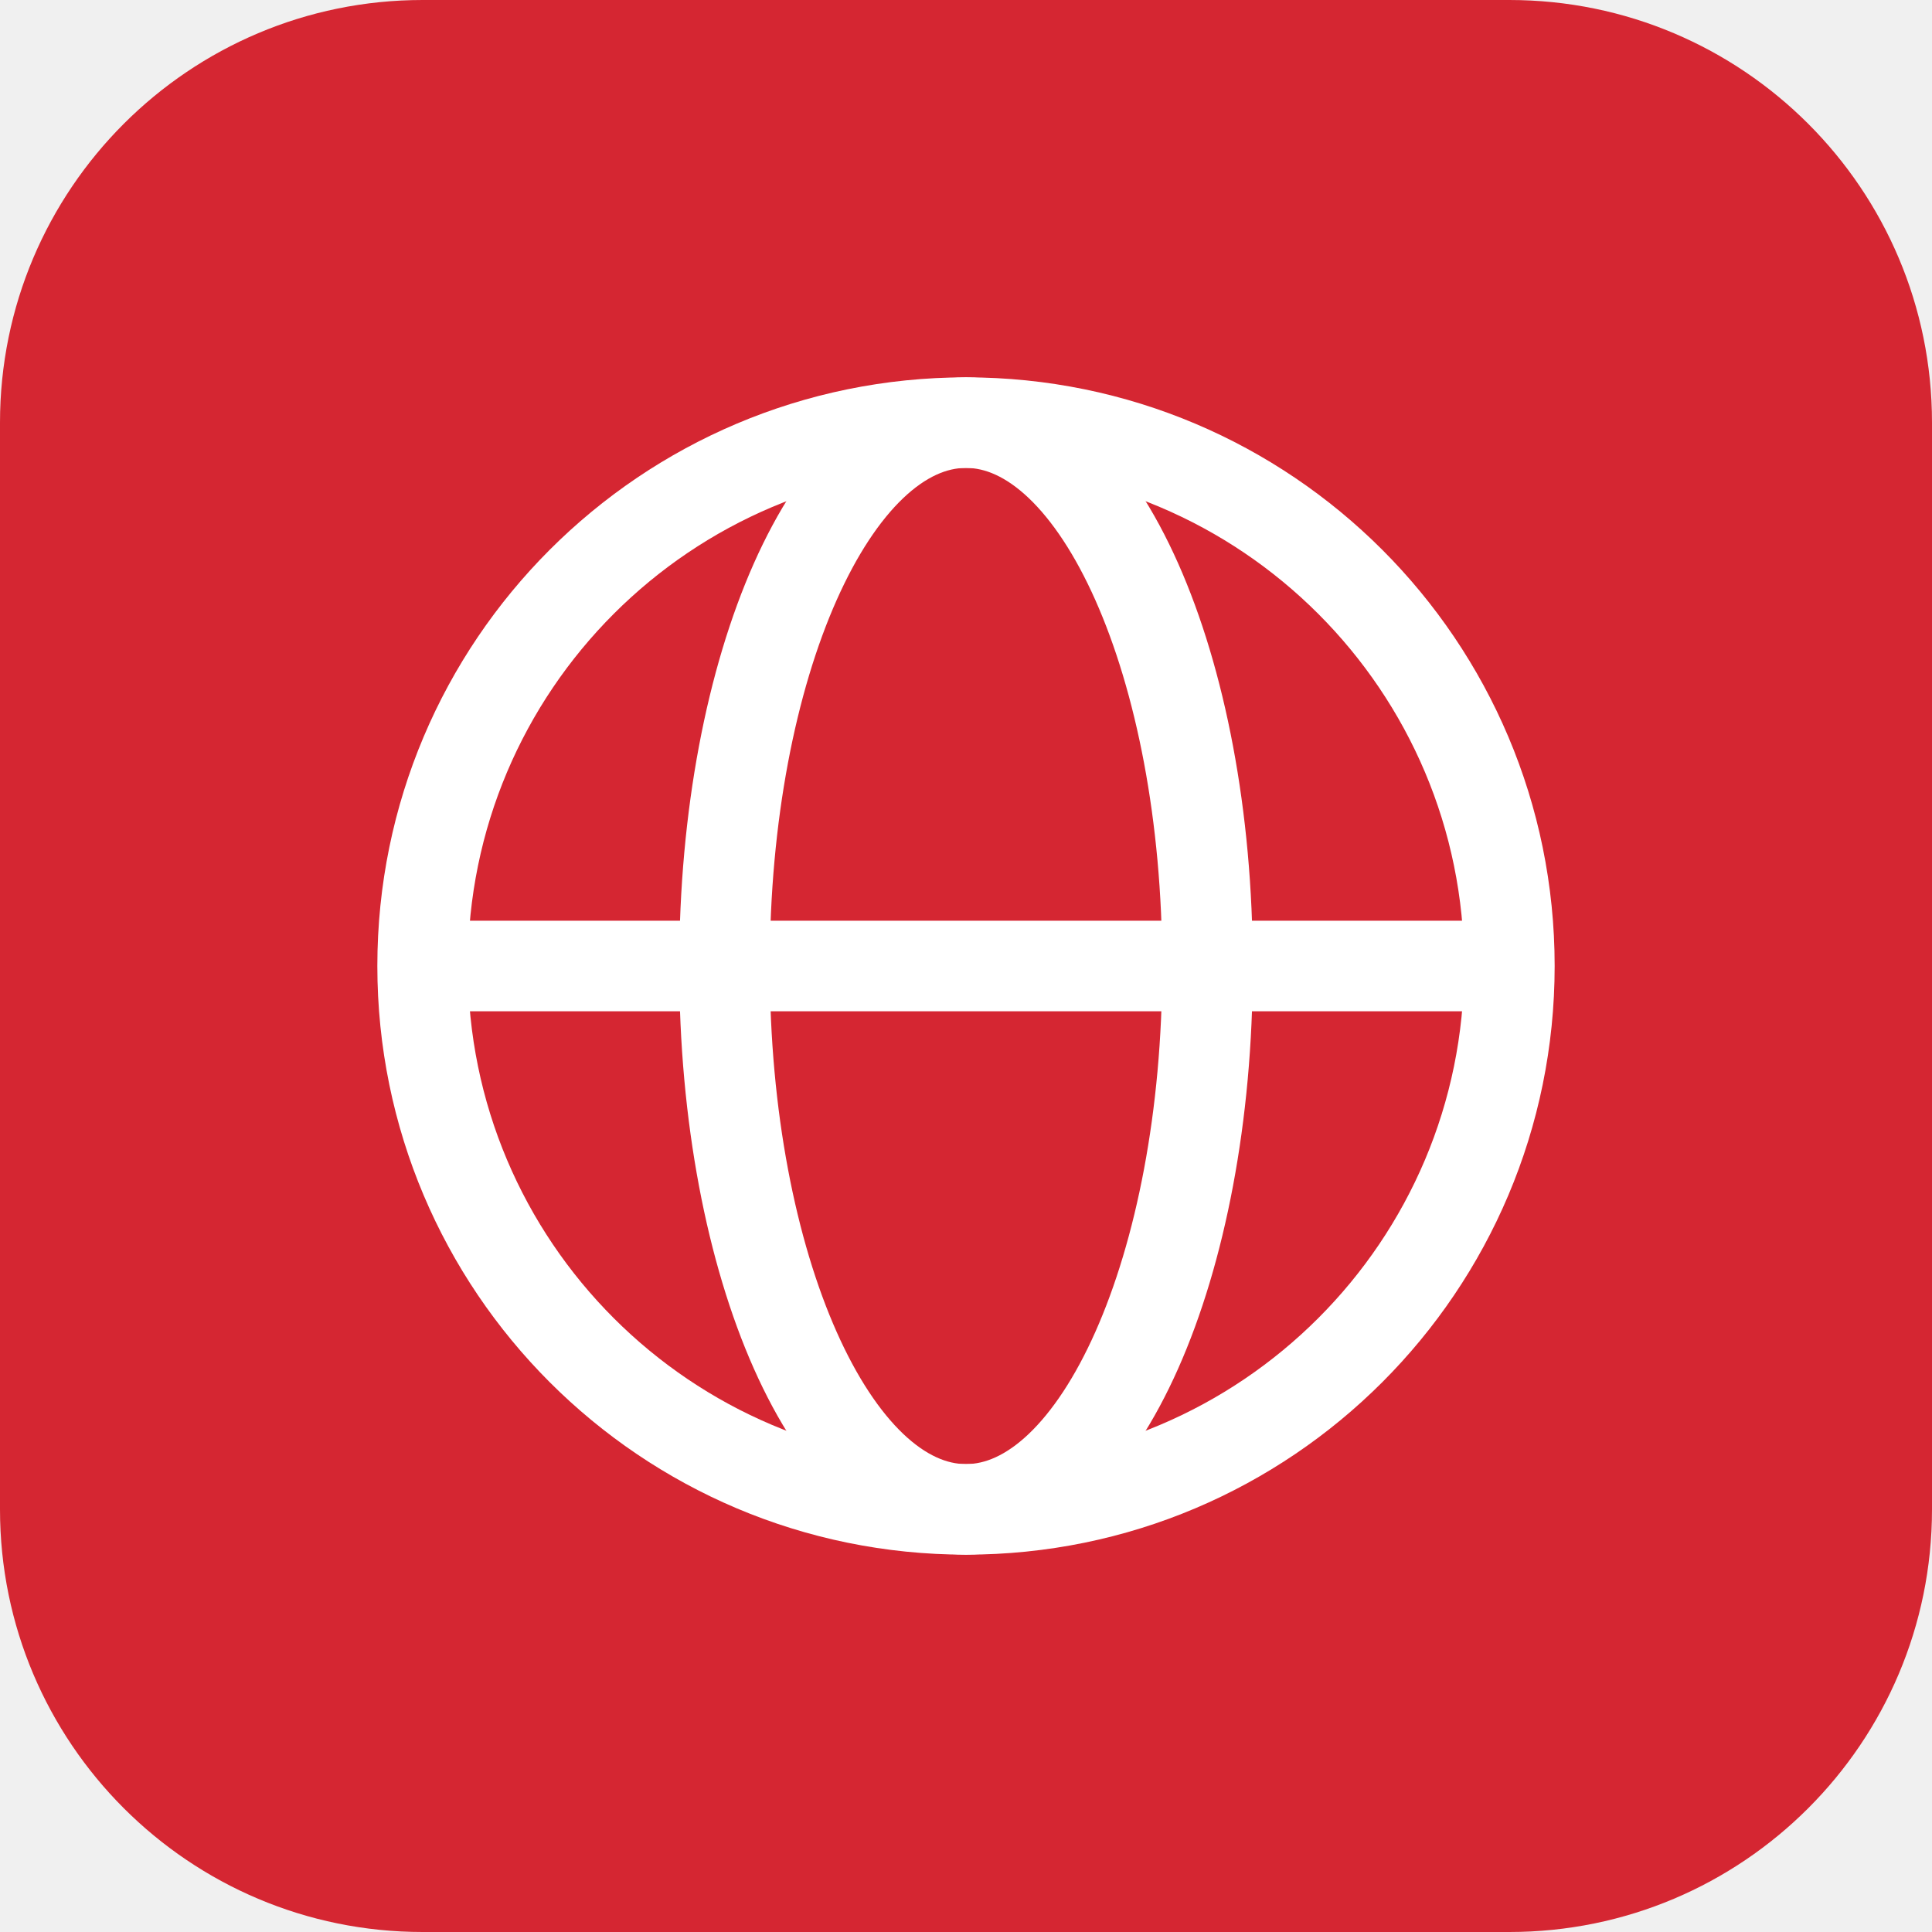
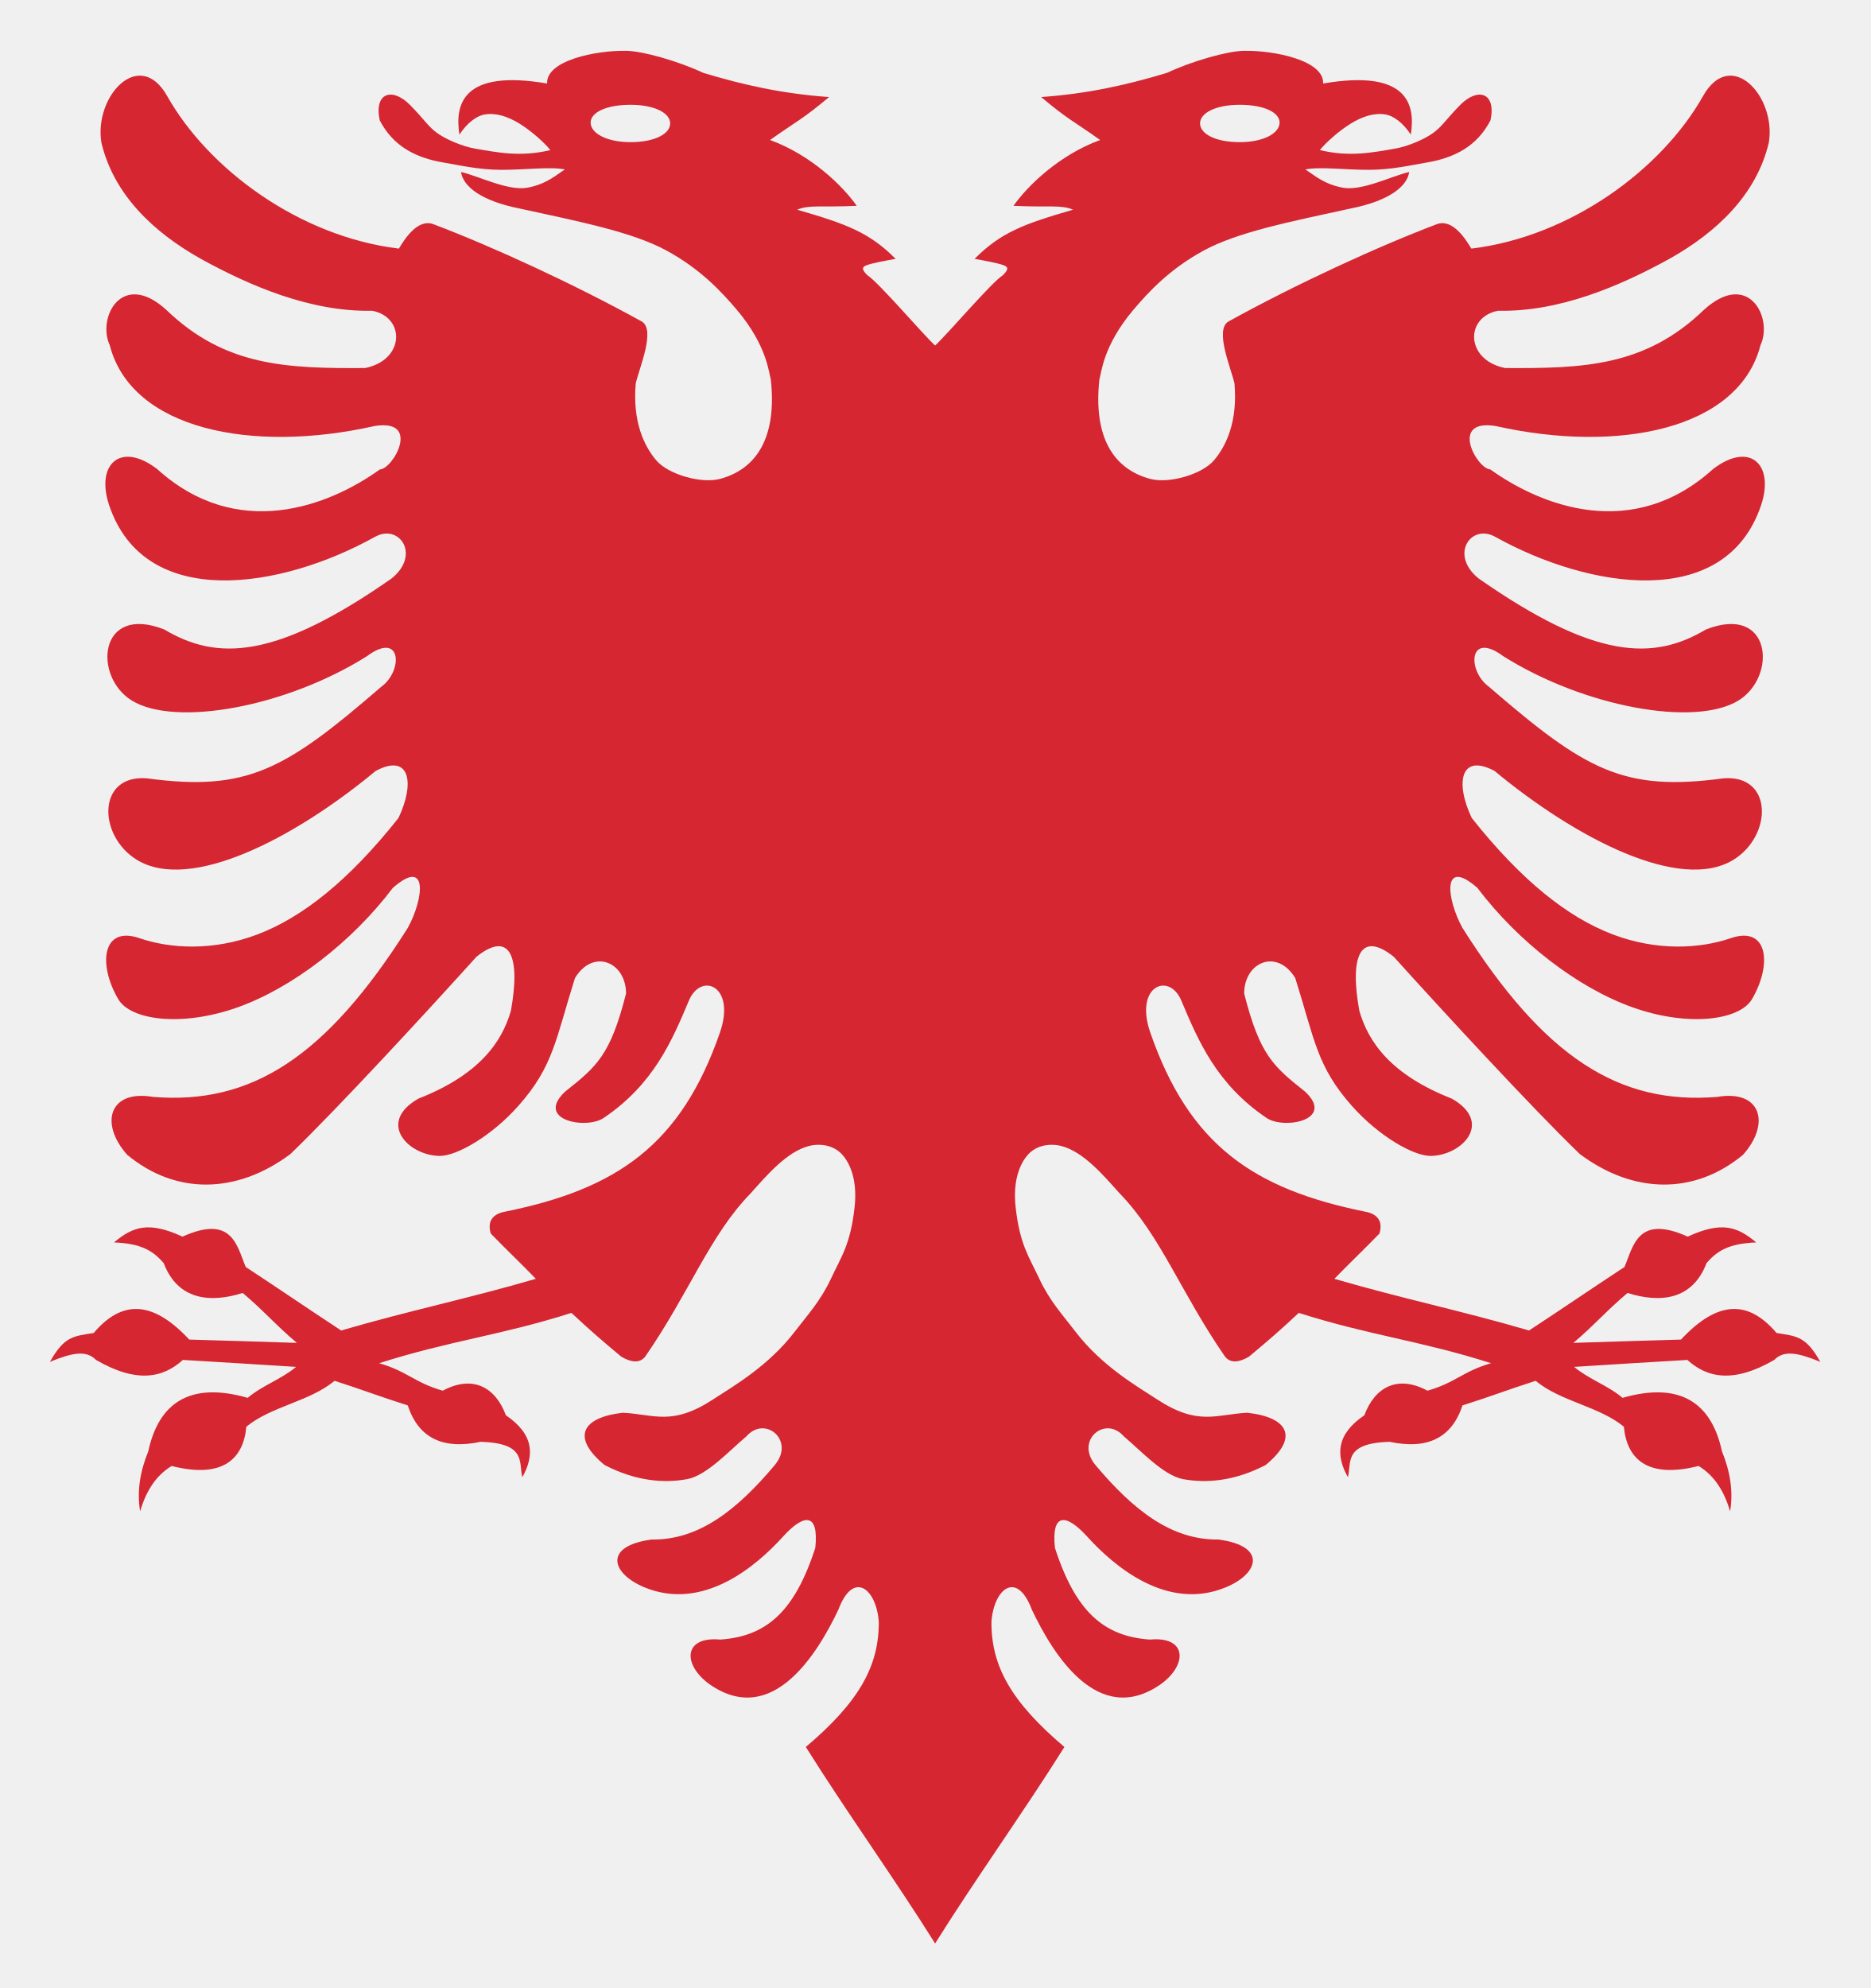
- <svg xmlns="http://www.w3.org/2000/svg" viewBox="0 0 32 32">
-   <rect width="32" height="32" rx="7" fill="#d52632" />
-   <g fill="none" stroke="white" stroke-width="1.5">
-     <circle cx="16" cy="16" r="9" />
-     <ellipse cx="16" cy="16" rx="4" ry="9" />
-     <path d="M7 16h18" />
-   </g>
+ <svg xmlns="http://www.w3.org/2000/svg" viewBox="199 89 302 321">
+   <path d="m300.094,97.204c-4.862-0.082-12.931,1.55-12.75,5.281-13.542-2.321-14.952,3.273-14.156,8.25,1.288-1.975,2.857-3.048,4.063-3.25,1.806-0.3,3.695,0.283,5.625,1.469,1.93,1.185,4.056,3.098,5,4.281-4.779,1.143-8.472,0.405-12.219-0.25-1.847-0.323-4.432-1.362-5.969-2.437-1.537-1.075-2.021-2.088-4.438-4.562-2.85-2.918-5.883-2.096-4.937,2.437,2.186,4.211,5.837,6.089,10.438,6.844,2.214,0.364,5.512,1.153,9.25,1.156,3.738,0.004,7.935-0.54,10.219-0.062-1.372,0.861-2.924,2.346-6,2.938-3.128,0.601-7.883-1.86-10.781-2.531,0.368,2.439,3.444,4.718,9.5,5.906,9.952,2.167,18.221,3.814,23.688,6.781,5.467,2.967,8.913,6.683,11.375,9.594,4.899,5.793,5.156,10.24,5.469,11.219,1.008,9.256-2.22,14.462-8.219,16.062-3,0.8-8.328-0.707-10.281-3-1.953-2.293-3.854-6.234-3.313-12.406,0.526-2.421,3.295-8.728,0.938-10.031-10.862-6.003-24.051-12.074-33.594-15.687-2.608-0.987-4.757,2.557-5.594,3.938-16.211-1.974-30.827-12.944-37.406-24.625-4.481-7.956-11.867,0.016-10.625,7.531,2.004,8.388,8.395,14.452,16.062,18.75,7.87,4.333,17.706,8.597,27.656,8.375,5.361,1.014,5.308,7.949-1.125,9.25-12.581,0.08-22.617-0.234-32.094-9.375-7.188-6.563-11.234,1.257-9.156,5.687,3.521,13.658,23.006,17.483,42.719,13.062,7.633-1.264,3.063,6.915,0.906,7-8.237,5.906-22.983,11.684-35.969-0.062-5.942-4.55-9.96-0.725-7.75,5.844,5.762,17.127,27.804,13.53,42.938,5.094,3.895-2.171,7.43,2.88,2.687,6.719-18.82,13.15-28.23,13.3-36.719,8.25-10.627-4.191-11.562,7.596-5.25,11.469,7.016,4.304,24.87,1.077,37.969-7.156,5.615-4.175,5.869,2.353,2.312,4.937-15.544,13.433-21.671,16.971-37.875,14.781-8.035-0.626-7.914,9.28-1.594,13.156,8.63,5.292,25.483-3.492,38.562-14.344,5.505-2.942,6.409,1.883,3.687,7.594-7.992,10.083-15.493,16.028-22.719,18.781-7.226,2.753-14.175,2.315-19.094,0.625-6-2.061-6.753,4.174-3.437,9.844,1.998,3.417,10.28,4.513,19.219,1.344,8.939-3.169,18.536-10.603,25.125-19.312,5.733-5.019,5.02,1.724,2.406,6.469-13.194,20.859-25.262,28.596-41.156,27.281-7.048-1.197-8.648,4.284-4.156,9.344,7.887,6.541,17.749,6.336,26.375-0.125,7.668-7.393,22.338-23.313,30.031-31.844,5.421-4.322,7.153-0.061,5.563,8.719-1.447,5.028-5.068,10.323-14.938,14.188-6.742,3.848-1.679,9.151,3.375,9.25,2.781,0.054,8.429-3.197,12.75-8.062,5.684-6.401,6.022-10.698,9.156-20.656,2.961-4.854,8.249-2.589,8.25,2.5-2.536,9.975-4.716,11.764-9.844,15.844-4.905,4.605,3.415,6.14,6.219,4.25,8.11-5.467,11.071-12.538,13.781-18.969,1.956-4.642,7.63-2.391,5,5.188-6.286,18.113-16.615,25.245-34.688,28.906-1.832,0.326-2.949,1.407-2.312,3.531,2.426,2.518,4.856,4.803,7.281,7.312-11.175,3.254-20.254,5.082-31.438,8.344-5.487-3.597-9.919-6.649-15.406-10.25-1.447-3.382-2.121-8.545-10.219-4.906-5.487-2.534-8.018-1.605-11.062,0.938,4.395,0.164,6.308,1.341,8.031,3.344,2.25,5.926,7.439,6.499,12.75,4.812,3.455,2.911,5.295,5.144,8.75,8.062-6.449-0.221-10.942-0.335-17.375-0.531-6.141-6.593-11.042-6.232-15.438-1.062-3.35,0.515-4.77,0.587-7.062,4.656,3.605-1.48,5.873-1.923,7.438-0.312,6.529,3.785,10.794,2.94,14.031,0,6.299,0.385,11.975,0.711,18.281,1.125-2.317,1.969-5.496,3.014-7.813,5-9.46-2.706-14.398,0.937-16.062,8.656-1.268,3.116-1.861,6.323-1.312,9.656,0.916-3.048,2.388-5.669,5.094-7.312,8.432,2.142,11.603-1.3,12.062-6.344,4.064-3.316,10.194-4.048,14.25-7.406,4.743,1.518,7.036,2.459,11.812,3.969,1.698,5.161,5.541,7.204,11.781,5.875,7.428,0.233,6.117,3.281,6.719,5.719,1.974-3.501,1.919-6.906-2.656-10-1.665-4.522-5.353-6.579-10.188-3.969-4.551-1.292-5.747-3.149-10.281-4.438,11.468-3.655,19.603-4.478,31.062-8.125,2.868,2.706,5.142,4.648,8.031,7.062,1.523,0.909,2.981,1.138,3.875,0,7.181-10.393,10.388-19.553,17.062-26.406,2.55-2.836,5.772-6.661,9.344-7.594,1.786-0.466,3.976-0.182,5.375,1.344,1.399,1.525,2.497,4.337,2.031,8.531-0.669,6.021-2.123,7.922-3.812,11.531-1.689,3.61-3.753,5.83-5.875,8.594-4.243,5.528-9.842,8.745-13.156,10.906-6.628,4.322-9.431,2.43-14.562,2.156-6.633,0.744-8.398,3.975-2.969,8.438,5.075,2.641,9.637,2.966,13.344,2.281,3.183-0.589,6.908-4.697,9.562-6.906,2.988-3.451,7.941,0.642,4.562,4.656-6.139,7.295-12.274,12.104-19.844,12-7.955,1.071-6.467,5.54-1.187,7.719,9.501,3.921,18.08-3.424,22.438-8.25,3.362-3.678,5.75-3.822,5.156,1.875-3.338,10.314-7.899,14.298-15.344,14.812-6.039-0.561-6.104,4.101-1.688,7.25,10.06,6.963,17.346-4.895,20.75-12.062,2.426-6.466,6.146-3.391,6.531,1.938,0.05,7.119-3.167,12.932-11.781,20.219,6.591,10.502,14.275,21.183,20.875,31.719l20.005-222.806-20-35.202c-2.083-1.923-9.128-10.223-10.969-11.375-0.671-0.717-1.08-1.224-0.094-1.594,0.954-0.357,3.186-0.758,4.687-1.031-4.242-4.249-7.877-5.612-15.906-7.937,1.957-0.833,3.86-0.348,9.625-0.625-2.289-3.249-7.4-8.225-14-10.625,4.359-3.099,5.208-3.306,9.531-6.937-7.487-0.531-13.88-1.957-20.312-3.906-4.067-1.902-9.715-3.516-12.469-3.563zm0.719,8.719c3.956,0,6.406,1.356,6.406,3,0,1.672-2.45,3.031-6.406,3.031-3.94,0-6.438-1.483-6.438-3.156,0.001-1.644,2.498-2.875,6.438-2.875z" fill="#d52632" />
+   <path d="m300.094,97.204c-4.862-0.082-12.931,1.55-12.75,5.281-13.542-2.321-14.952,3.273-14.156,8.25,1.288-1.975,2.857-3.048,4.063-3.25,1.806-0.3,3.695,0.283,5.625,1.469,1.93,1.185,4.056,3.098,5,4.281-4.779,1.143-8.472,0.405-12.219-0.25-1.847-0.323-4.432-1.362-5.969-2.437-1.537-1.075-2.021-2.088-4.438-4.562-2.85-2.918-5.883-2.096-4.937,2.437,2.186,4.211,5.837,6.089,10.438,6.844,2.214,0.364,5.512,1.153,9.25,1.156,3.738,0.004,7.935-0.54,10.219-0.062-1.372,0.861-2.924,2.346-6,2.938-3.128,0.601-7.883-1.86-10.781-2.531,0.368,2.439,3.444,4.718,9.5,5.906,9.952,2.167,18.221,3.814,23.688,6.781,5.467,2.967,8.913,6.683,11.375,9.594,4.899,5.793,5.156,10.24,5.469,11.219,1.008,9.256-2.22,14.462-8.219,16.062-3,0.8-8.328-0.707-10.281-3-1.953-2.293-3.854-6.234-3.313-12.406,0.526-2.421,3.295-8.728,0.938-10.031-10.862-6.003-24.051-12.074-33.594-15.687-2.608-0.987-4.757,2.557-5.594,3.938-16.211-1.974-30.827-12.944-37.406-24.625-4.481-7.956-11.867,0.016-10.625,7.531,2.004,8.388,8.395,14.452,16.062,18.75,7.87,4.333,17.706,8.597,27.656,8.375,5.361,1.014,5.308,7.949-1.125,9.25-12.581,0.08-22.617-0.234-32.094-9.375-7.188-6.563-11.234,1.257-9.156,5.687,3.521,13.658,23.006,17.483,42.719,13.062,7.633-1.264,3.063,6.915,0.906,7-8.237,5.906-22.983,11.684-35.969-0.062-5.942-4.55-9.96-0.725-7.75,5.844,5.762,17.127,27.804,13.53,42.938,5.094,3.895-2.171,7.43,2.88,2.687,6.719-18.82,13.15-28.23,13.3-36.719,8.25-10.627-4.191-11.562,7.596-5.25,11.469,7.016,4.304,24.87,1.077,37.969-7.156,5.615-4.175,5.869,2.353,2.312,4.937-15.544,13.433-21.671,16.971-37.875,14.781-8.035-0.626-7.914,9.28-1.594,13.156,8.63,5.292,25.483-3.492,38.562-14.344,5.505-2.942,6.409,1.883,3.687,7.594-7.992,10.083-15.493,16.028-22.719,18.781-7.226,2.753-14.175,2.315-19.094,0.625-6-2.061-6.753,4.174-3.437,9.844,1.998,3.417,10.28,4.513,19.219,1.344,8.939-3.169,18.536-10.603,25.125-19.312,5.733-5.019,5.02,1.724,2.406,6.469-13.194,20.859-25.262,28.596-41.156,27.281-7.048-1.197-8.648,4.284-4.156,9.344,7.887,6.541,17.749,6.336,26.375-0.125,7.668-7.393,22.338-23.313,30.031-31.844,5.421-4.322,7.153-0.061,5.563,8.719-1.447,5.028-5.068,10.323-14.938,14.188-6.742,3.848-1.679,9.151,3.375,9.25,2.781,0.054,8.429-3.197,12.75-8.062,5.684-6.401,6.022-10.698,9.156-20.656,2.961-4.854,8.249-2.589,8.25,2.5-2.536,9.975-4.716,11.764-9.844,15.844-4.905,4.605,3.415,6.14,6.219,4.25,8.11-5.467,11.071-12.538,13.781-18.969,1.956-4.642,7.63-2.391,5,5.188-6.286,18.113-16.615,25.245-34.688,28.906-1.832,0.326-2.949,1.407-2.312,3.531,2.426,2.518,4.856,4.803,7.281,7.312-11.175,3.254-20.254,5.082-31.438,8.344-5.487-3.597-9.919-6.649-15.406-10.25-1.447-3.382-2.121-8.545-10.219-4.906-5.487-2.534-8.018-1.605-11.062,0.938,4.395,0.164,6.308,1.341,8.031,3.344,2.25,5.926,7.439,6.499,12.75,4.812,3.455,2.911,5.295,5.144,8.75,8.062-6.449-0.221-10.942-0.335-17.375-0.531-6.141-6.593-11.042-6.232-15.438-1.062-3.35,0.515-4.77,0.587-7.062,4.656,3.605-1.48,5.873-1.923,7.438-0.312,6.529,3.785,10.794,2.94,14.031,0,6.299,0.385,11.975,0.711,18.281,1.125-2.317,1.969-5.496,3.014-7.813,5-9.46-2.706-14.398,0.937-16.062,8.656-1.268,3.116-1.861,6.323-1.312,9.656,0.916-3.048,2.388-5.669,5.094-7.312,8.432,2.142,11.603-1.3,12.062-6.344,4.064-3.316,10.194-4.048,14.25-7.406,4.743,1.518,7.036,2.459,11.812,3.969,1.698,5.161,5.541,7.204,11.781,5.875,7.428,0.233,6.117,3.281,6.719,5.719,1.974-3.501,1.919-6.906-2.656-10-1.665-4.522-5.353-6.579-10.188-3.969-4.551-1.292-5.747-3.149-10.281-4.438,11.468-3.655,19.603-4.478,31.062-8.125,2.868,2.706,5.142,4.648,8.031,7.062,1.523,0.909,2.981,1.138,3.875,0,7.181-10.393,10.388-19.553,17.062-26.406,2.55-2.836,5.772-6.661,9.344-7.594,1.786-0.466,3.976-0.182,5.375,1.344,1.399,1.525,2.497,4.337,2.031,8.531-0.669,6.021-2.123,7.922-3.812,11.531-1.689,3.61-3.753,5.83-5.875,8.594-4.243,5.528-9.842,8.745-13.156,10.906-6.628,4.322-9.431,2.43-14.562,2.156-6.633,0.744-8.398,3.975-2.969,8.438,5.075,2.641,9.637,2.966,13.344,2.281,3.183-0.589,6.908-4.697,9.562-6.906,2.988-3.451,7.941,0.642,4.562,4.656-6.139,7.295-12.274,12.104-19.844,12-7.955,1.071-6.467,5.54-1.187,7.719,9.501,3.921,18.08-3.424,22.438-8.25,3.362-3.678,5.75-3.822,5.156,1.875-3.338,10.314-7.899,14.298-15.344,14.812-6.039-0.561-6.104,4.101-1.688,7.25,10.06,6.963,17.346-4.895,20.75-12.062,2.426-6.466,6.146-3.391,6.531,1.938,0.05,7.119-3.167,12.932-11.781,20.219,6.591,10.502,14.275,21.183,20.875,31.719l20.005-222.806-20-35.202c-2.083-1.923-9.128-10.223-10.969-11.375-0.671-0.717-1.08-1.224-0.094-1.594,0.954-0.357,3.186-0.758,4.687-1.031-4.242-4.249-7.877-5.612-15.906-7.937,1.957-0.833,3.86-0.348,9.625-0.625-2.289-3.249-7.4-8.225-14-10.625,4.359-3.099,5.208-3.306,9.531-6.937-7.487-0.531-13.88-1.957-20.312-3.906-4.067-1.902-9.715-3.516-12.469-3.563zm0.719,8.719c3.956,0,6.406,1.356,6.406,3,0,1.672-2.45,3.031-6.406,3.031-3.94,0-6.438-1.483-6.438-3.156,0.001-1.644,2.498-2.875,6.438-2.875z" fill="#d52632" transform="matrix(-1, 0, 0, 1, 700, 0)" />
</svg>
